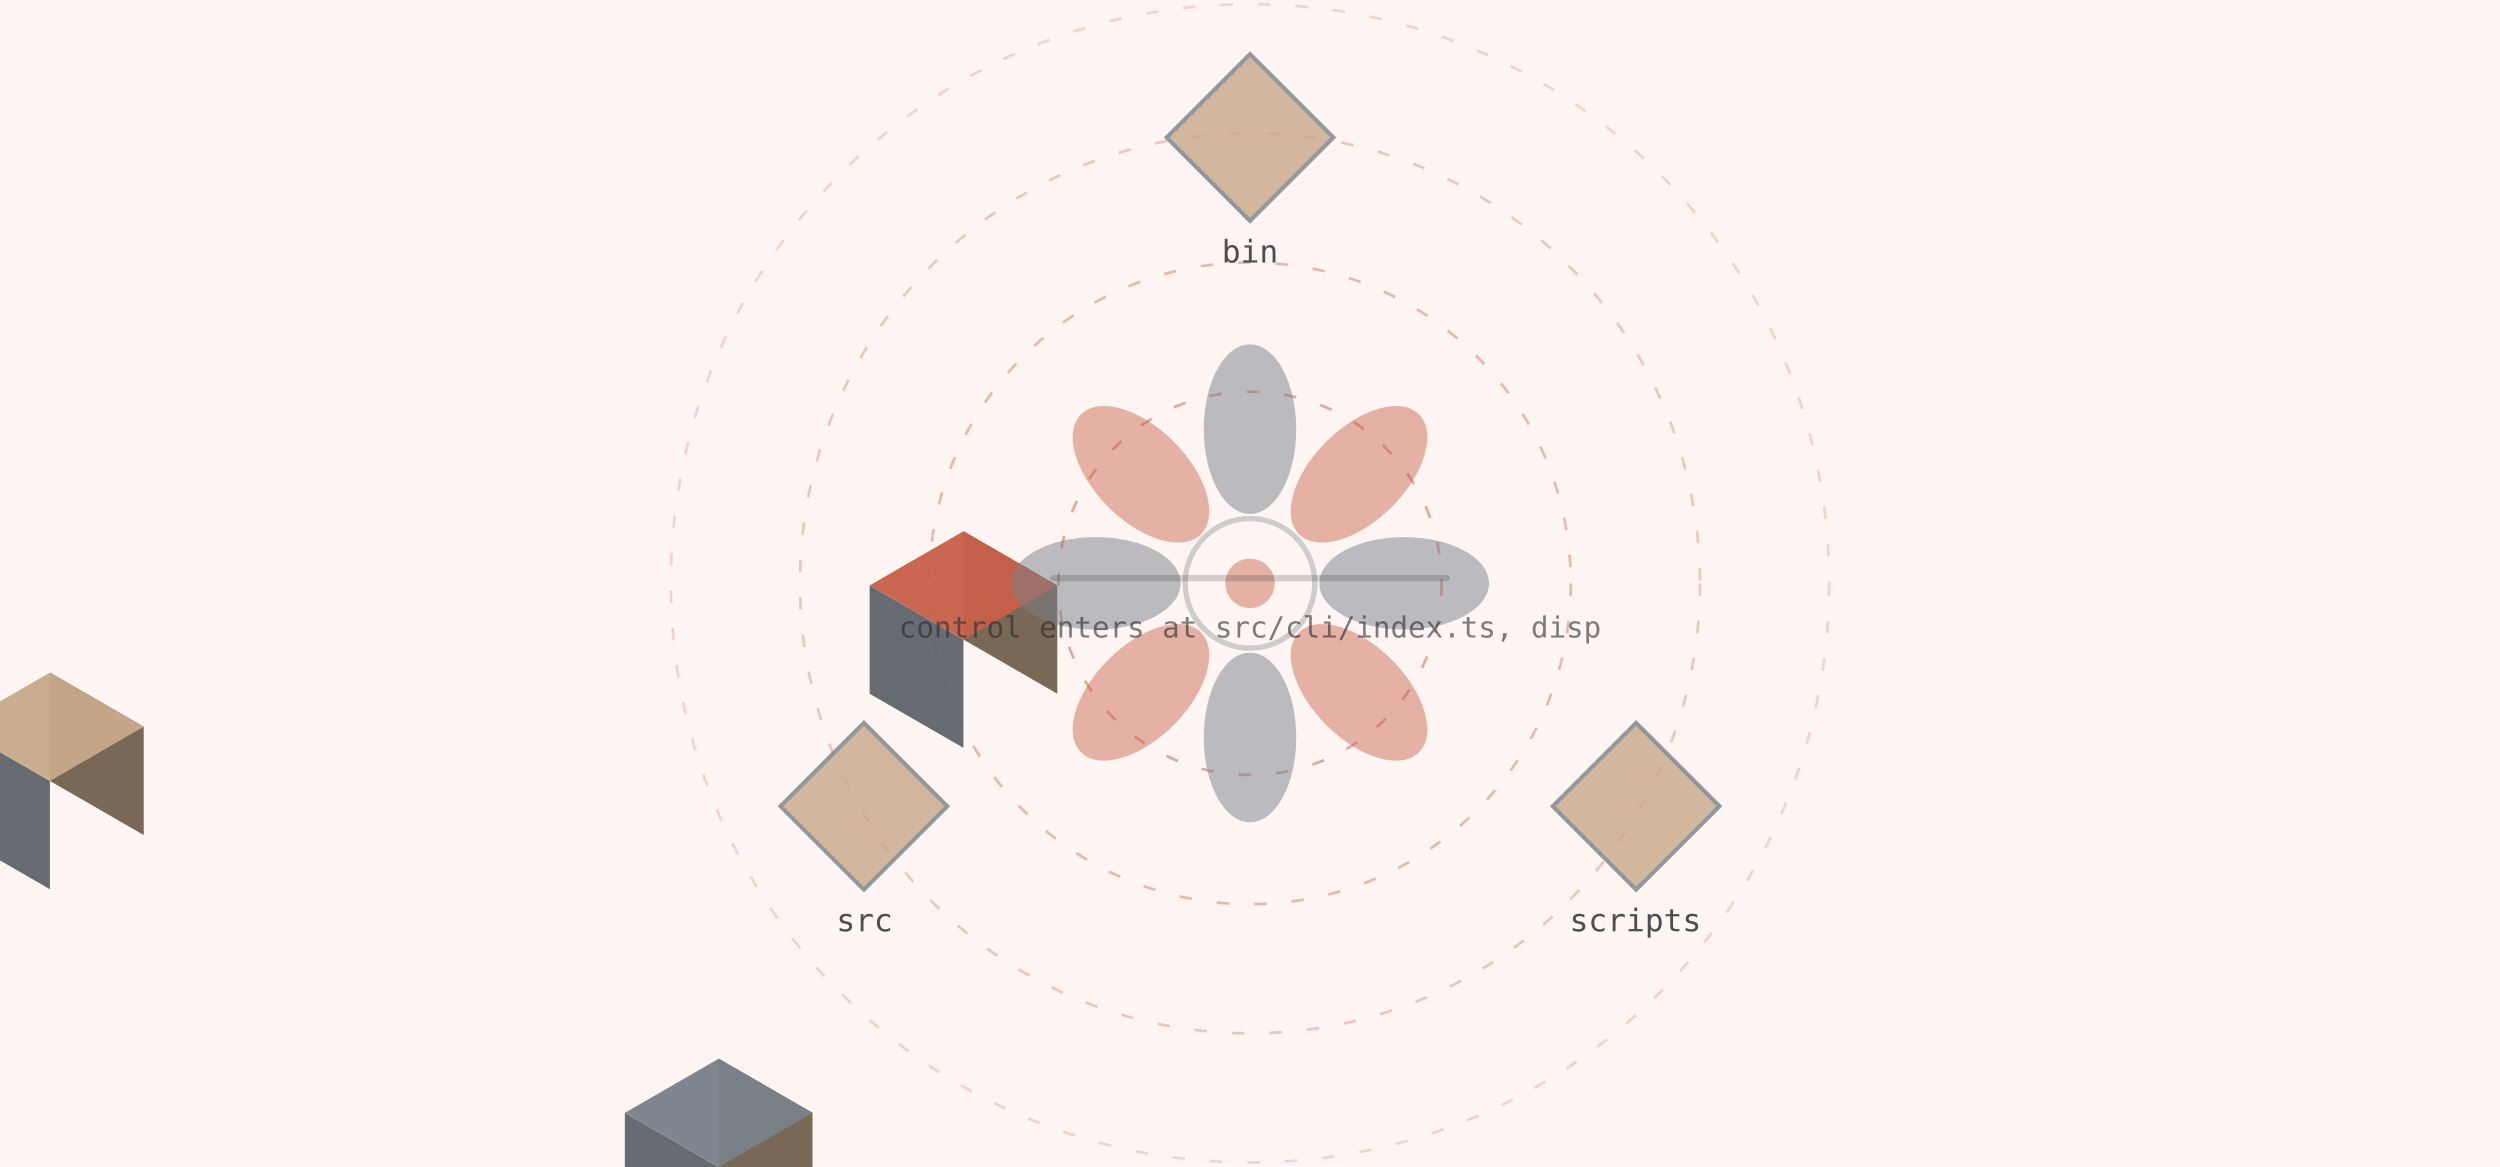
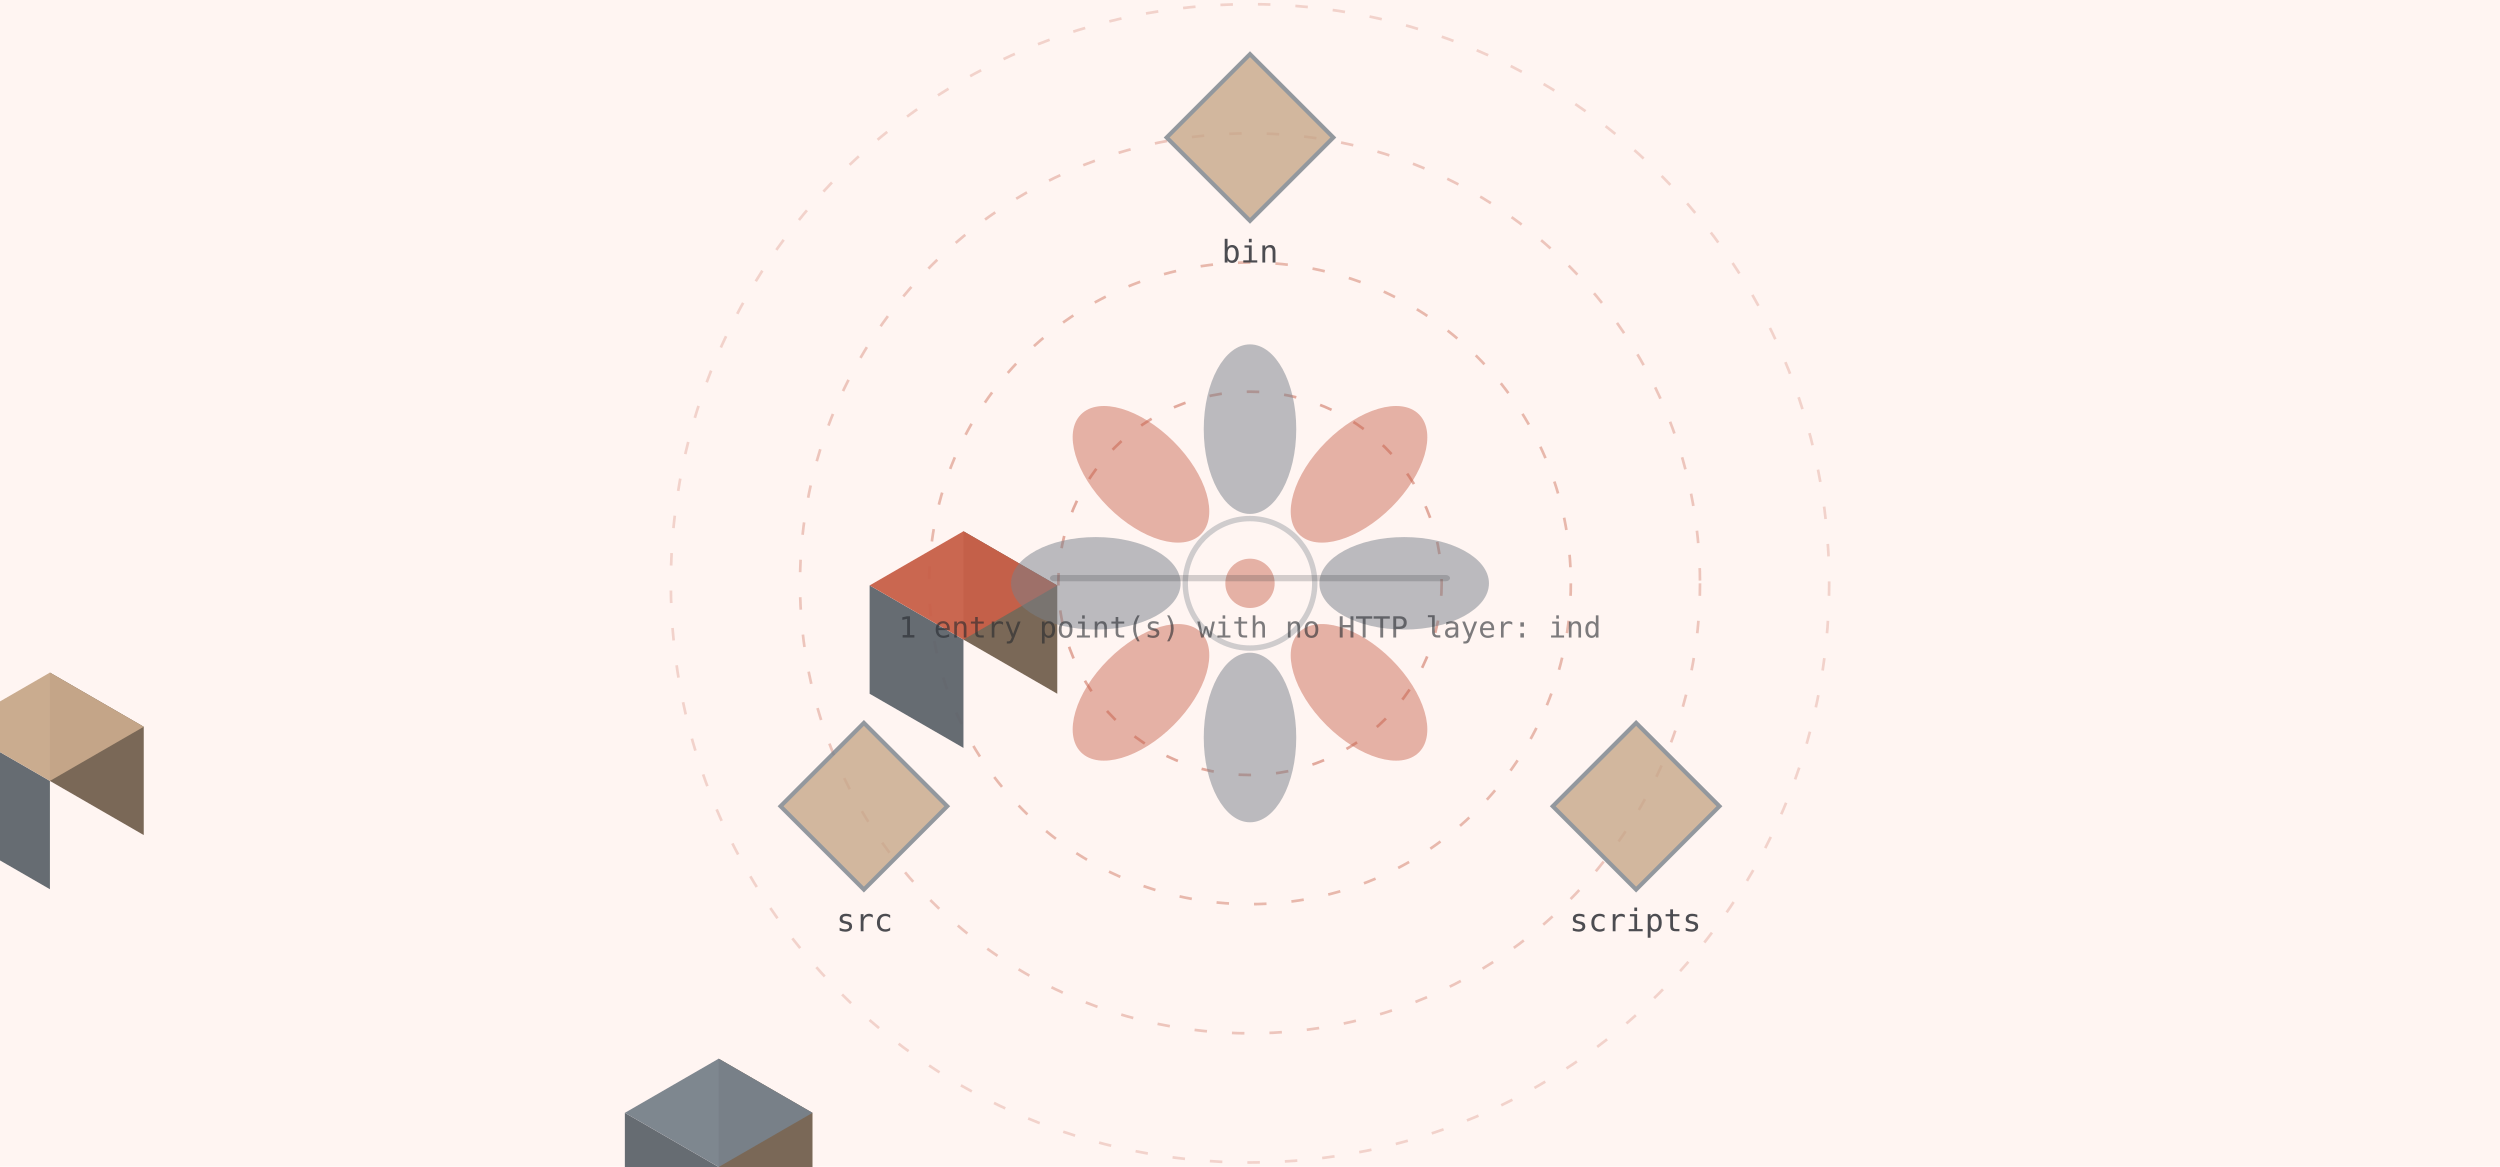
<svg xmlns="http://www.w3.org/2000/svg" viewBox="0 0 1200 560" width="1200" height="560" role="img" aria-label="opencode-watchdog workflow">
  <rect width="1200" height="560" fill="#fff5f2" />
  <defs>
    <linearGradient id="gk" x1="0" y1="0" x2="1" y2="1">
      <stop offset="0%" stop-color="#c75f48" />
      <stop offset="100%" stop-color="#78818a" />
    </linearGradient>
  </defs>
  <circle cx="600.00" cy="280.00" r="92.00" fill="none" stroke="rgba(199,95,72,0.500)" stroke-width="1.30" opacity="1.00" stroke-dasharray="6 12" />
  <g>
    <circle cx="600.00" cy="280.00" r="92.00" fill="none" stroke="#c7a88a" stroke-width="2.60" opacity="0.00" />
    <animate attributeName="opacity" values="0;0.85;0" dur="14.5s" begin="0.0s" repeatCount="indefinite" />
  </g>
  <circle cx="600.00" cy="280.00" r="154.00" fill="none" stroke="rgba(199,95,72,0.410)" stroke-width="1.30" opacity="1.00" stroke-dasharray="6 12" />
  <g>
    <circle cx="600.00" cy="280.00" r="154.00" fill="none" stroke="#c7a88a" stroke-width="2.60" opacity="0.00" />
    <animate attributeName="opacity" values="0;0.85;0" dur="14.5s" begin="0.6s" repeatCount="indefinite" />
  </g>
  <circle cx="600.00" cy="280.00" r="216.00" fill="none" stroke="rgba(199,95,72,0.320)" stroke-width="1.30" opacity="1.00" stroke-dasharray="6 12" />
  <g>
    <circle cx="600.00" cy="280.00" r="216.00" fill="none" stroke="#c7a88a" stroke-width="2.60" opacity="0.00" />
    <animate attributeName="opacity" values="0;0.85;0" dur="14.5s" begin="1.2s" repeatCount="indefinite" />
  </g>
  <circle cx="600.00" cy="280.00" r="278.00" fill="none" stroke="rgba(199,95,72,0.230)" stroke-width="1.30" opacity="1.00" stroke-dasharray="6 12" />
  <g>
    <circle cx="600.00" cy="280.00" r="278.00" fill="none" stroke="#c7a88a" stroke-width="2.60" opacity="0.00" />
    <animate attributeName="opacity" values="0;0.85;0" dur="14.5s" begin="1.8s" repeatCount="indefinite" />
  </g>
  <polygon points="462.46,307.00 507.49,333.00 507.49,281.00 462.46,255.00" fill="#736150" opacity="0.95" />
  <polygon points="417.42,333.00 462.46,359.00 462.46,307.00 417.42,281.00" fill="#5e656c" opacity="0.95" />
  <polygon points="462.46,255.00 507.49,281.00 462.46,307.00 417.42,281.00" fill="#c75f48" opacity="0.95" />
  <text x="600" y="126" font-family="ui-monospace,Menlo,monospace" font-size="15" fill="rgba(37,40,46,0.820)" text-anchor="middle">bin</text>
  <g>
    <polygon points="600.00,26.00 640.00,66.00 600.00,106.00 560.00,66.00" fill="#c7a88a" opacity="0.80" stroke="#78818a" stroke-width="2" />
    <animate attributeName="opacity" values="0.25;1.0;0.25" dur="14.5s" begin="0.0s" repeatCount="indefinite" />
  </g>
  <polygon points="344.96,560.16 390.00,586.16 390.00,534.16 344.96,508.16" fill="#736150" opacity="0.95" />
  <polygon points="299.93,586.16 344.96,612.16 344.96,560.16 299.93,534.16" fill="#5e656c" opacity="0.95" />
  <polygon points="344.96,508.16 390.00,534.16 344.96,560.16 299.93,534.16" fill="#78818a" opacity="0.95" />
  <text x="785" y="447" font-family="ui-monospace,Menlo,monospace" font-size="15" fill="rgba(37,40,46,0.820)" text-anchor="middle">scripts</text>
  <g>
    <polygon points="785.33,347.00 825.33,387.00 785.33,427.00 745.33,387.00" fill="#c7a88a" opacity="0.80" stroke="#78818a" stroke-width="2" />
    <animate attributeName="opacity" values="0.25;1.0;0.25" dur="14.5s" begin="4.833s" repeatCount="indefinite" />
  </g>
  <polygon points="23.96,374.84 69.00,400.84 69.00,348.84 23.96,322.84" fill="#736150" opacity="0.95" />
  <polygon points="-21.07,400.84 23.96,426.84 23.96,374.84 -21.07,348.84" fill="#5e656c" opacity="0.95" />
  <polygon points="23.96,322.84 69.00,348.84 23.96,374.84 -21.07,348.84" fill="#c7a88a" opacity="0.95" />
  <text x="415" y="447" font-family="ui-monospace,Menlo,monospace" font-size="15" fill="rgba(37,40,46,0.820)" text-anchor="middle">src</text>
  <g>
    <polygon points="414.67,347.00 454.67,387.00 414.67,427.00 374.67,387.00" fill="#c7a88a" opacity="0.80" stroke="#78818a" stroke-width="2" />
    <animate attributeName="opacity" values="0.25;1.0;0.25" dur="14.5s" begin="9.667s" repeatCount="indefinite" />
  </g>
  <ellipse cx="600.00" cy="206.00" rx="22.20" ry="40.70" fill="rgba(120,129,138,0.500)" opacity="1.00" transform="rotate(0.0 600.00 206.00)" />
  <ellipse cx="652.33" cy="227.67" rx="22.20" ry="40.70" fill="rgba(199,95,72,0.450)" opacity="1.00" transform="rotate(45.0 652.33 227.67)" />
  <ellipse cx="674.00" cy="280.00" rx="22.20" ry="40.70" fill="rgba(120,129,138,0.500)" opacity="1.00" transform="rotate(90.0 674.00 280.00)" />
  <ellipse cx="652.33" cy="332.33" rx="22.20" ry="40.70" fill="rgba(199,95,72,0.450)" opacity="1.00" transform="rotate(135.0 652.33 332.33)" />
  <ellipse cx="600.00" cy="354.00" rx="22.20" ry="40.70" fill="rgba(120,129,138,0.500)" opacity="1.00" transform="rotate(180.0 600.00 354.00)" />
  <ellipse cx="547.67" cy="332.33" rx="22.20" ry="40.70" fill="rgba(199,95,72,0.450)" opacity="1.00" transform="rotate(225.0 547.67 332.33)" />
  <ellipse cx="526.00" cy="280.00" rx="22.20" ry="40.70" fill="rgba(120,129,138,0.500)" opacity="1.00" transform="rotate(270.0 526.00 280.00)" />
  <ellipse cx="547.67" cy="227.67" rx="22.20" ry="40.70" fill="rgba(199,95,72,0.450)" opacity="1.00" transform="rotate(315.0 547.67 227.67)" />
  <circle cx="600.00" cy="280.00" r="31.08" fill="none" stroke="rgba(120,129,138,0.500)" stroke-width="2.59" opacity="0.70" />
  <circle cx="600.00" cy="280.00" r="11.84" fill="rgba(199,95,72,0.450)" opacity="1.00" />
  <rect x="504.00" y="276.00" width="192.00" height="3.00" rx="2.00" fill="rgba(37,40,46,0.200)" opacity="1.00" />
-   <text x="600" y="306" font-family="ui-monospace,Menlo,monospace" font-size="14" fill="rgba(37,40,46,0.600)" text-anchor="middle">control enters at src/cli/index.ts, disp</text>
+   <text x="600" y="306" font-family="ui-monospace,Menlo,monospace" font-size="14" fill="rgba(37,40,46,0.600)" text-anchor="middle">1 entry point(s) with no HTTP layer: ind</text>
</svg>
